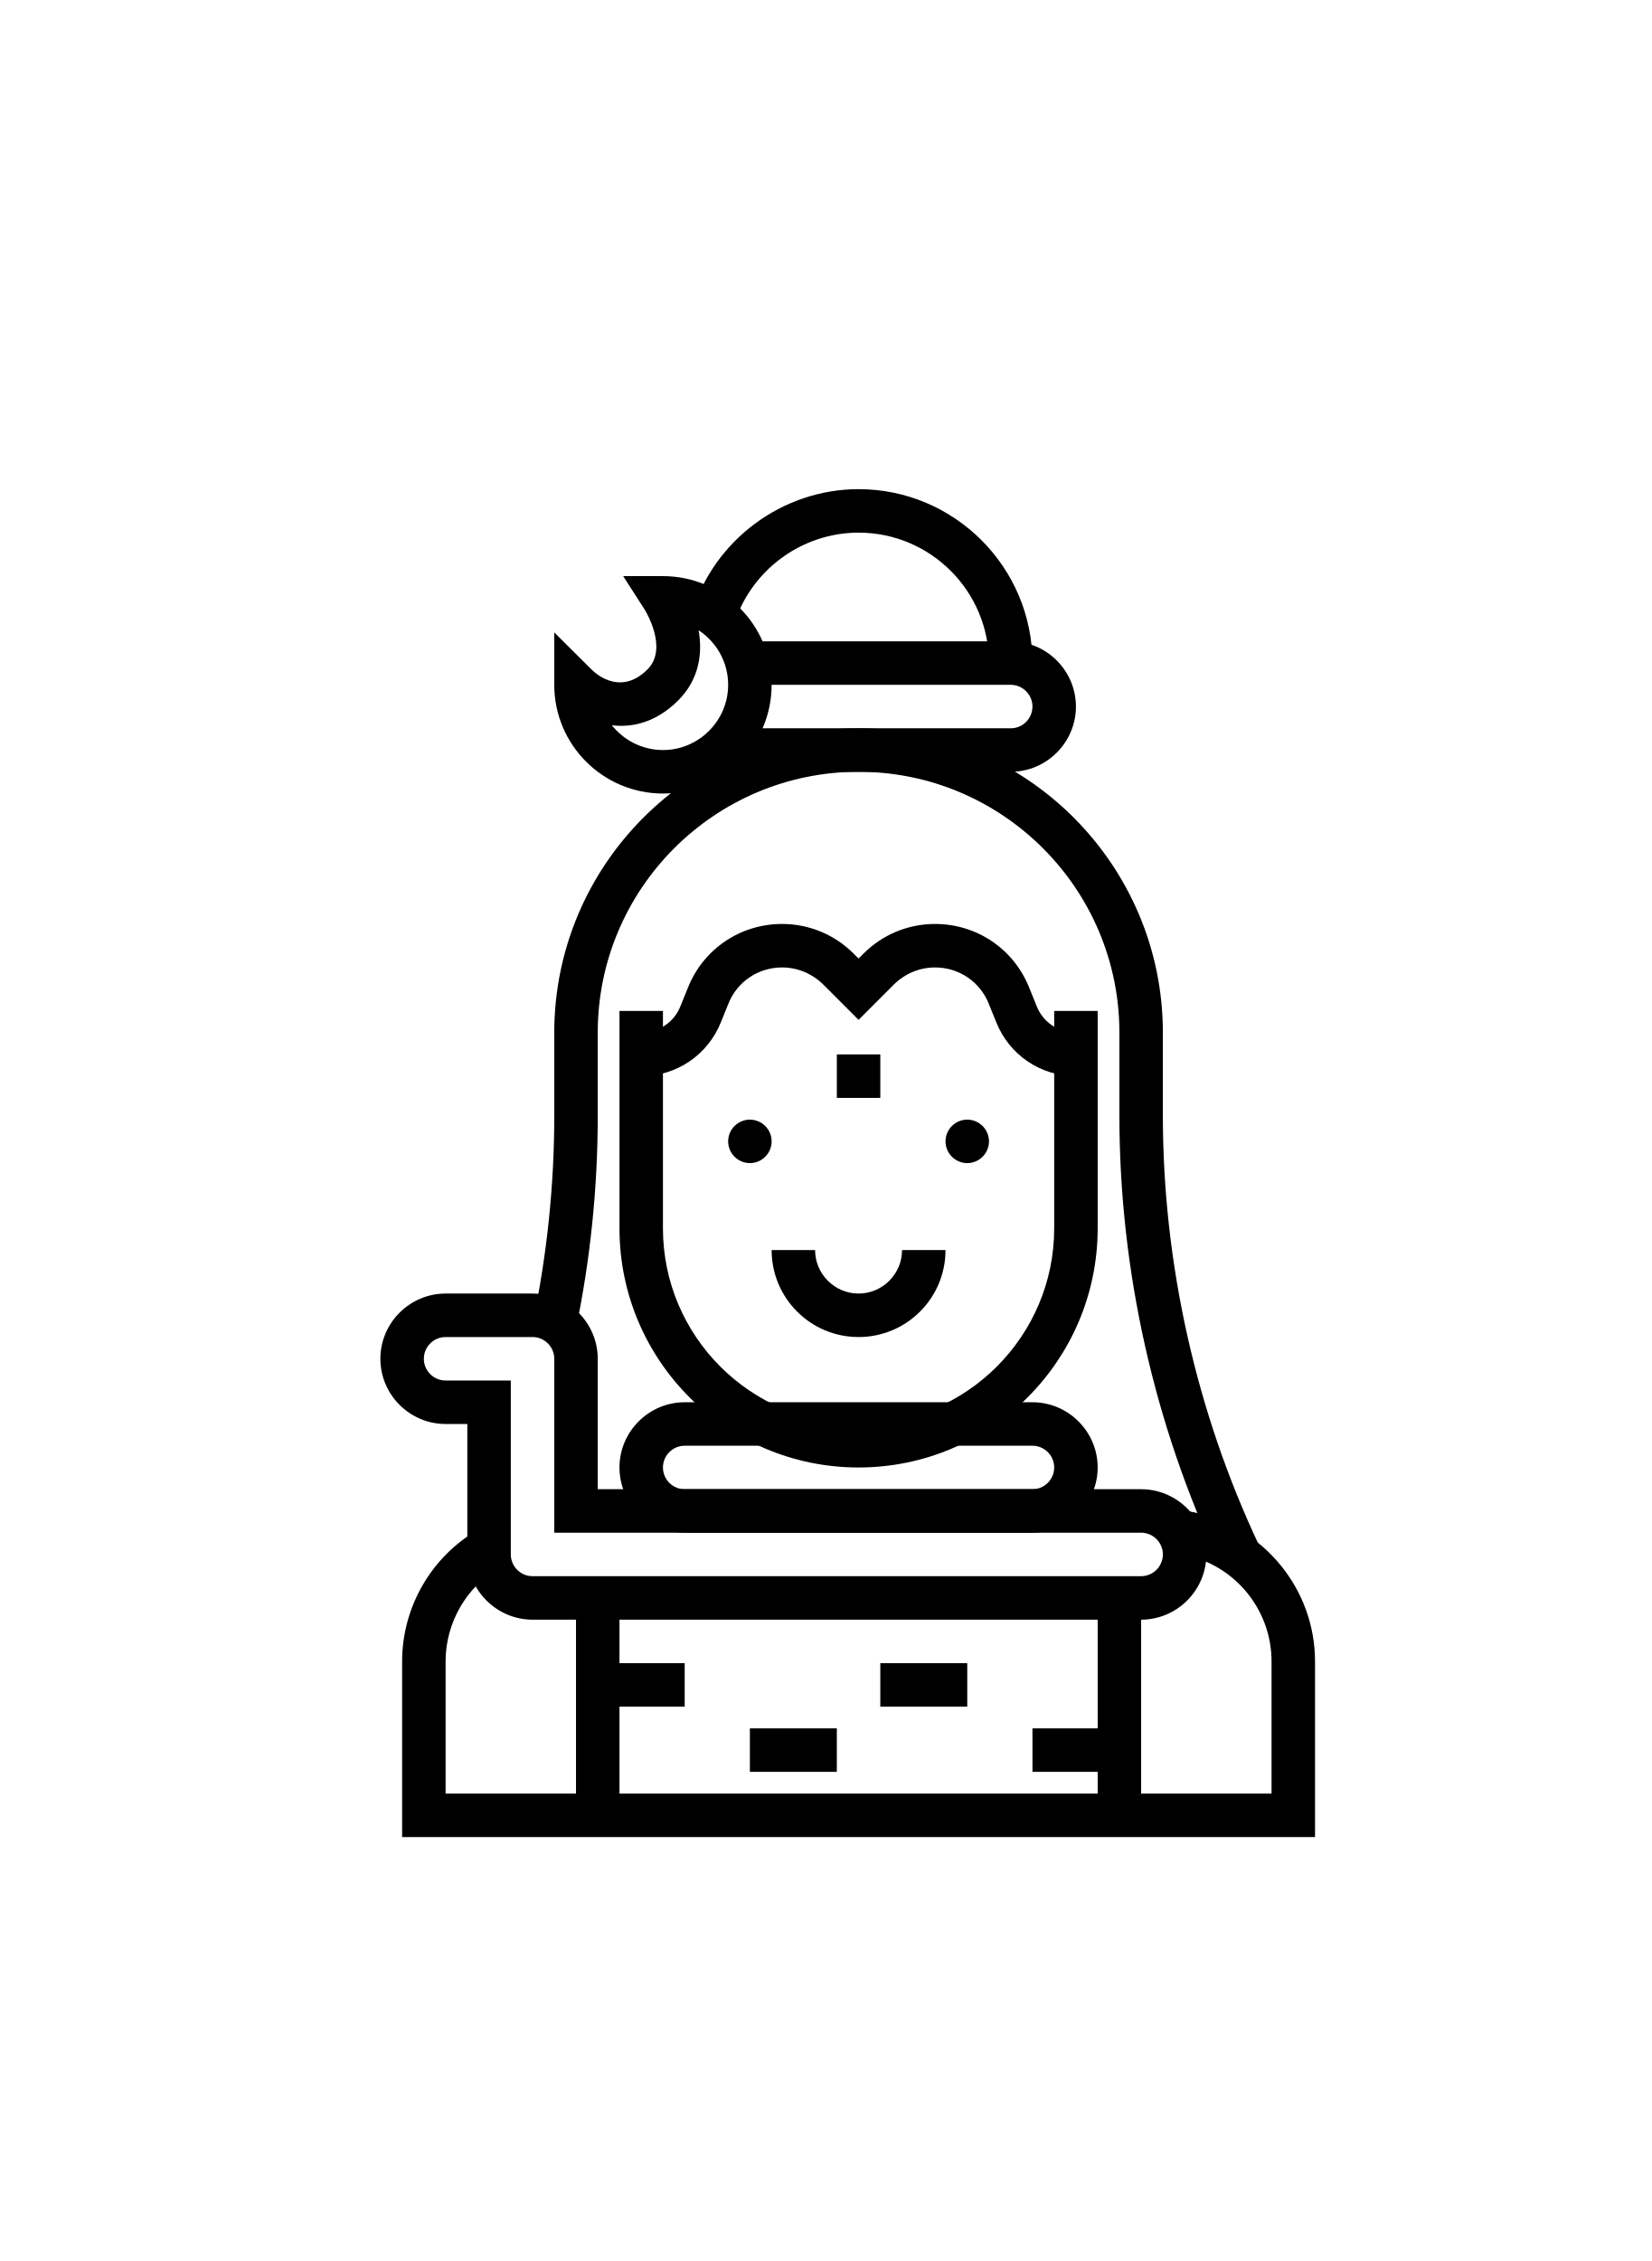
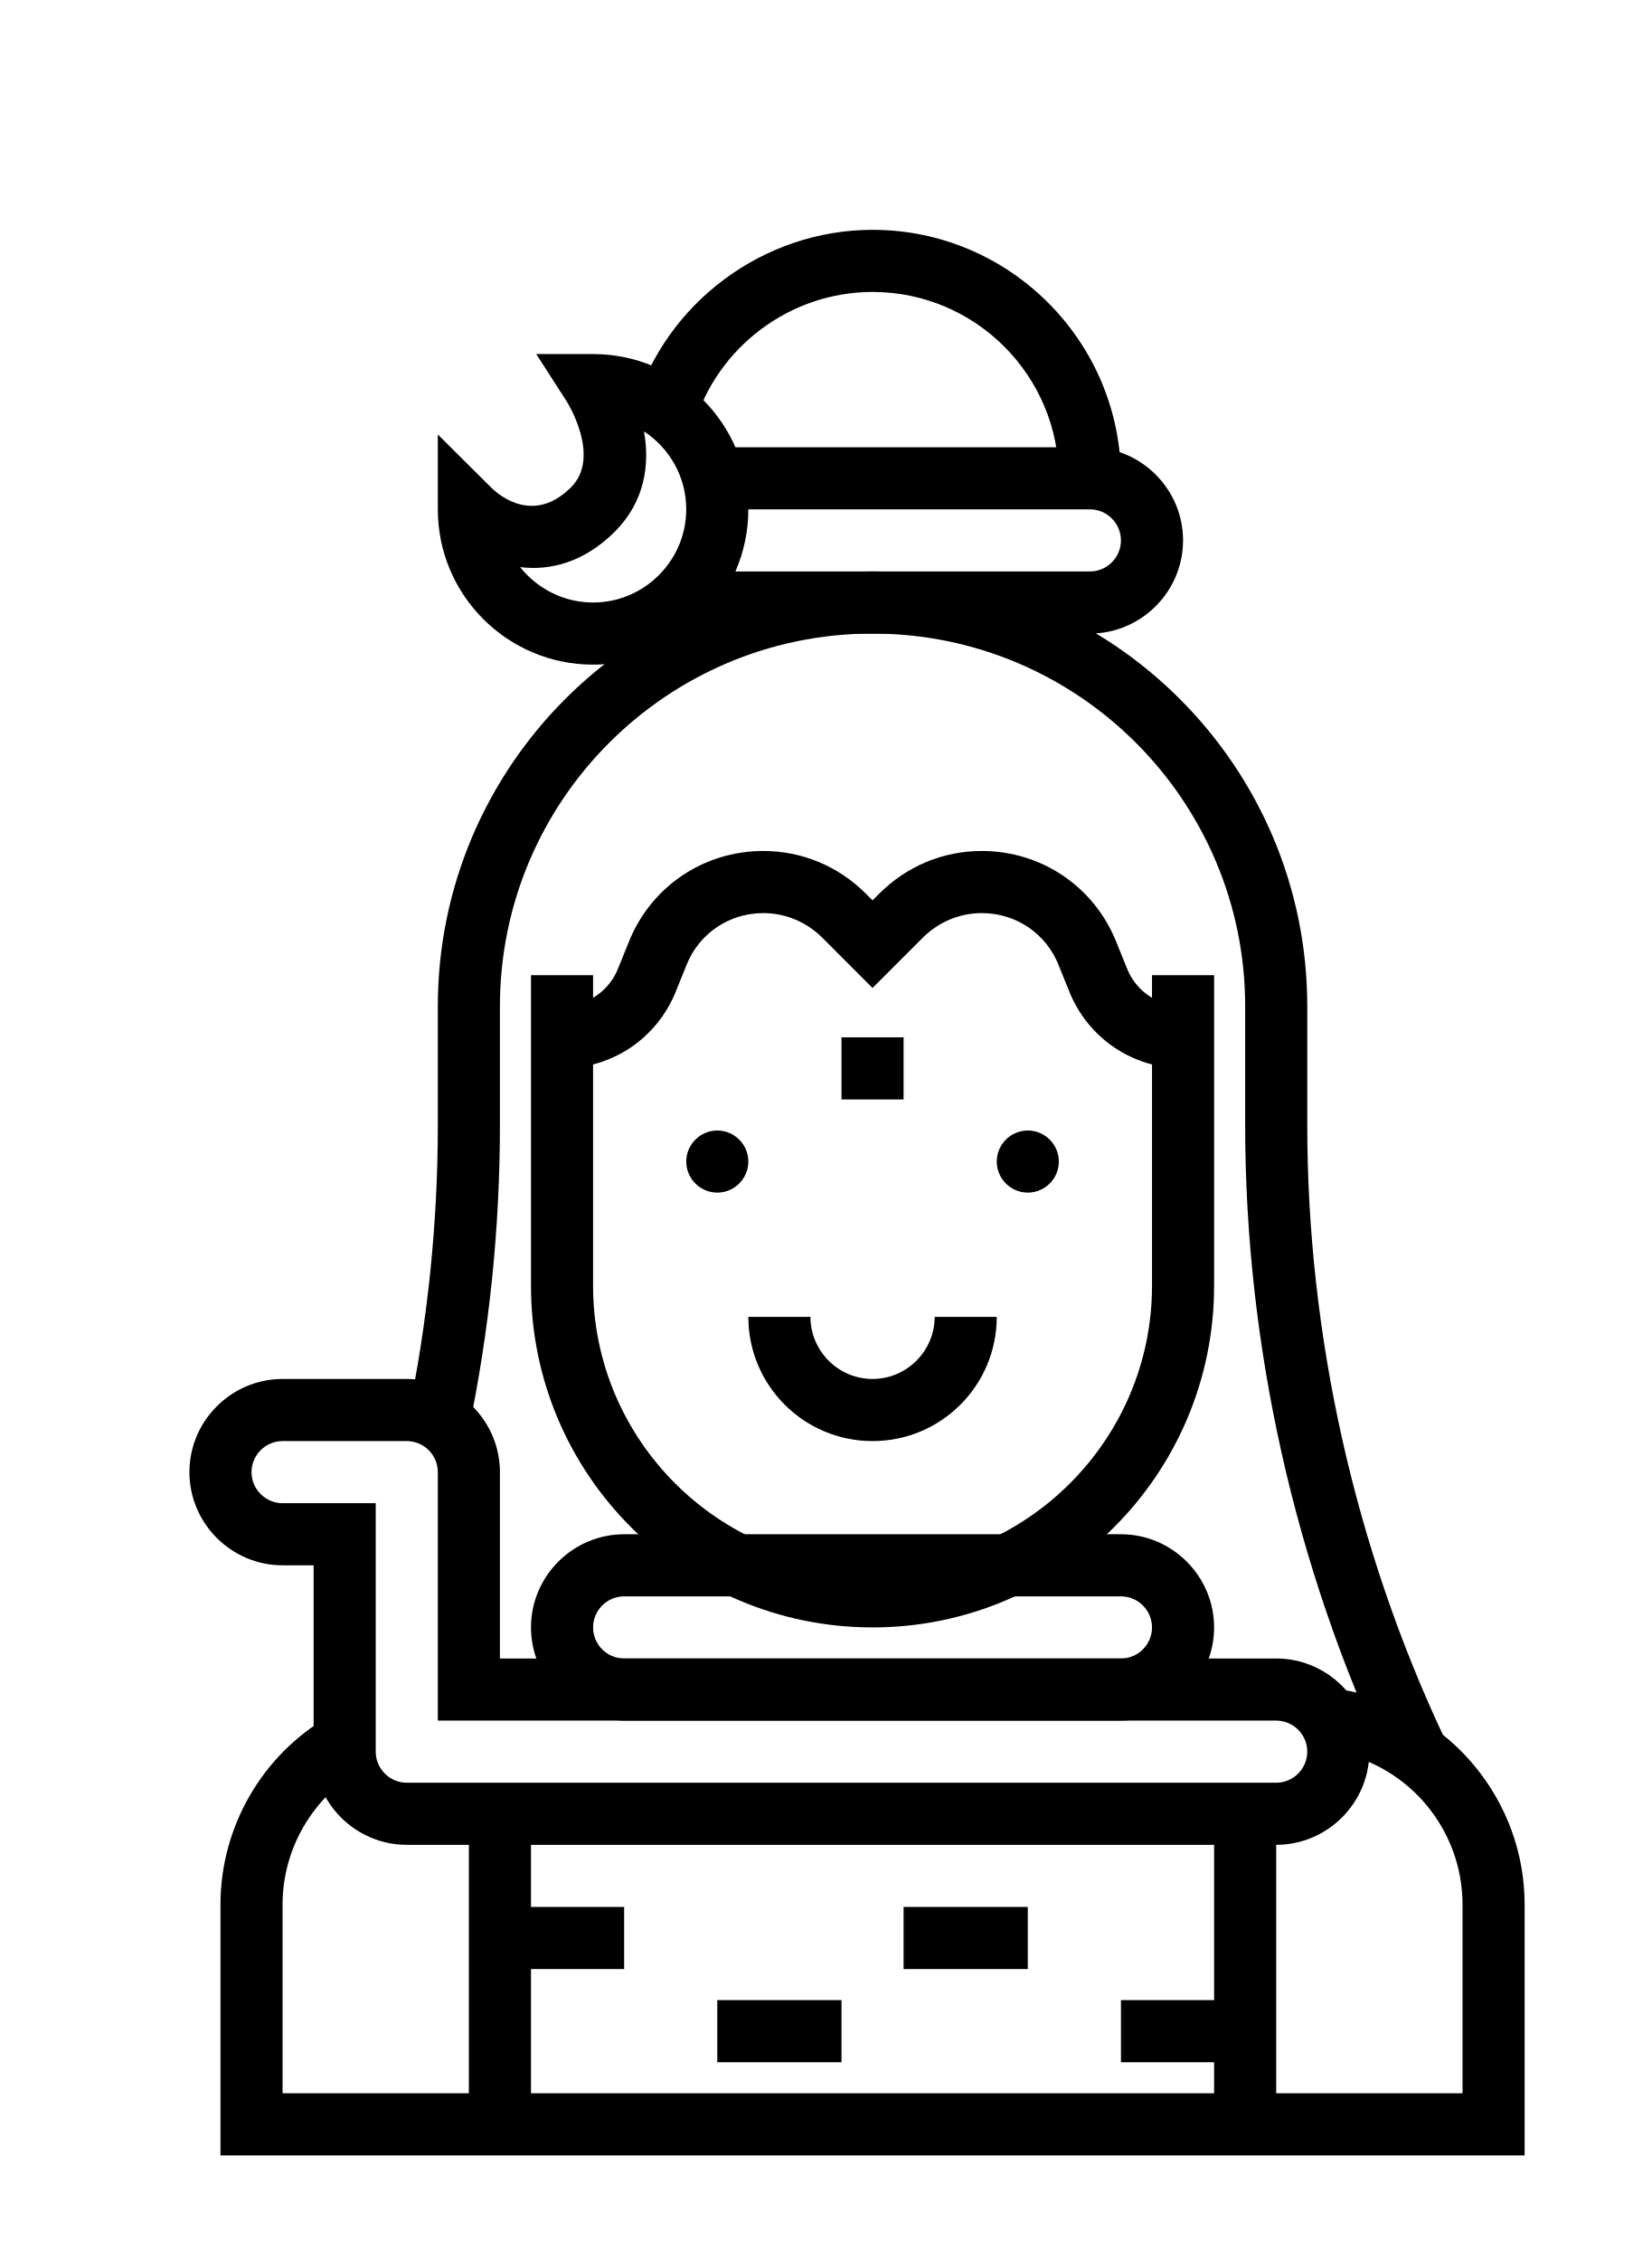
- <svg xmlns="http://www.w3.org/2000/svg" version="1.2" viewBox="409 95 76 104" width="76" height="104">
+ <svg xmlns="http://www.w3.org/2000/svg" version="1.2" viewBox="420.4 110.45 53.2 72.1" width="76" height="104">
  <style>
		.s0 { fill: #000000 } 
	</style>
  <g id="Layer 1">
    <g id="&lt;Group&gt;">
      <g id="&lt;Group&gt;">
        <path id="&lt;Path&gt;" class="s0" d="m448.5 162.5c-6.07 0-11-4.93-11-11v-10h2v10c0 4.96 4.04 9 9 9 4.96 0 9-4.04 9-9v-10h2v10c0 6.07-4.93 11-11 11z" />
      </g>
      <g id="&lt;Group&gt;">
        <path id="&lt;Path&gt;" class="s0" d="m458.5 144.5c-1.63 0-3.07-0.98-3.67-2.49l-0.34-0.84c-0.4-1.01-1.37-1.67-2.47-1.67-0.71 0-1.38 0.28-1.89 0.78l-1.63 1.63-1.63-1.63c-0.51-0.5-1.18-0.78-1.89-0.78-1.1 0-2.07 0.66-2.47 1.67l-0.34 0.84c-0.6 1.51-2.04 2.49-3.67 2.49v-2c0.8 0 1.52-0.48 1.81-1.23l0.34-0.84c0.71-1.78 2.41-2.93 4.33-2.93 1.25 0 2.42 0.49 3.3 1.37l0.22 0.22 0.22-0.22c0.88-0.88 2.05-1.37 3.3-1.37 1.92 0 3.62 1.15 4.33 2.93l0.34 0.84c0.29 0.75 1.01 1.23 1.81 1.23z" />
      </g>
      <g id="&lt;Group&gt;">
        <path id="&lt;Path&gt;" class="s0" d="m449.5 145.5h-2v-2h2z" />
      </g>
      <g id="&lt;Group&gt;">
        <path id="&lt;Path&gt;" class="s0" d="m454.5 147.5c0 0.55-0.45 1-1 1-0.55 0-1-0.45-1-1 0-0.55 0.45-1 1-1 0.55 0 1 0.45 1 1z" />
      </g>
      <g id="&lt;Group&gt;">
        <path id="&lt;Path&gt;" class="s0" d="m444.5 147.5c0 0.55-0.45 1-1 1-0.55 0-1-0.45-1-1 0-0.55 0.45-1 1-1 0.55 0 1 0.45 1 1z" />
      </g>
      <g id="&lt;Group&gt;">
        <path id="&lt;Path&gt;" class="s0" d="m448.5 156.5c-2.21 0-4-1.79-4-4h2c0 1.1 0.9 2 2 2 1.1 0 2-0.9 2-2h2c0 2.21-1.79 4-4 4z" />
      </g>
      <g id="&lt;Group&gt;">
        <path id="&lt;Path&gt;" class="s0" d="m455.5 130.5h-13v-2h13c0.55 0 1-0.45 1-1 0-0.55-0.45-1-1-1h-12v-2h12c1.65 0 3 1.35 3 3 0 1.65-1.35 3-3 3z" />
      </g>
      <g id="&lt;Group&gt;">
        <path id="&lt;Compound Path&gt;" class="s0" d="m456.5 165.5h-16c-1.65 0-3-1.35-3-3 0-1.65 1.35-3 3-3h16c1.65 0 3 1.35 3 3 0 1.65-1.35 3-3 3zm-16-4c-0.55 0-1 0.45-1 1 0 0.55 0.45 1 1 1h16c0.55 0 1-0.45 1-1 0-0.55-0.45-1-1-1z" />
      </g>
      <g id="&lt;Group&gt;">
        <path id="&lt;Compound Path&gt;" class="s0" d="m461.5 169.5h-28c-1.65 0-3-1.35-3-3v-6h-1c-1.65 0-3-1.35-3-3 0-1.65 1.35-3 3-3h4c1.65 0 3 1.35 3 3v6h25c1.65 0 3 1.35 3 3 0 1.65-1.35 3-3 3zm-32-13c-0.55 0-1 0.45-1 1 0 0.55 0.45 1 1 1h3v8c0 0.55 0.45 1 1 1h28c0.55 0 1-0.45 1-1 0-0.55-0.45-1-1-1h-27v-8c0-0.55-0.45-1-1-1z" />
      </g>
      <g id="&lt;Group&gt;">
        <path id="&lt;Path&gt;" class="s0" d="m469.5 179.5h-42v-8.08c0-2.49 1.34-4.82 3.5-6.06l1 1.73c-1.54 0.89-2.5 2.55-2.5 4.33v6.08h38v-6.08c0-2.38-1.69-4.44-4.02-4.9l-0.18-0.04 0.4-1.96 0.17 0.03c3.26 0.66 5.63 3.54 5.63 6.87z" />
      </g>
      <g id="&lt;Group&gt;">
        <path id="&lt;Path&gt;" class="s0" d="m461.5 178.5h-2v-10h2z" />
      </g>
      <g id="&lt;Group&gt;">
        <path id="&lt;Path&gt;" class="s0" d="m437.5 178.5h-2v-10h2z" />
      </g>
      <g id="&lt;Group&gt;">
        <path id="&lt;Path&gt;" class="s0" d="m465.11 166.93c-3.02-6.41-4.61-13.53-4.61-20.61v-3.82c0-6.62-5.38-12-12-12-6.62 0-12 5.38-12 12v3.82c0 3.32-0.34 6.64-1.02 9.88l-1.96-0.41c0.65-3.1 0.98-6.29 0.98-9.47v-3.82c0-7.72 6.28-14 14-14 7.72 0 14 6.28 14 14v3.82c0 6.78 1.53 13.62 4.42 19.75z" />
      </g>
      <g id="&lt;Group&gt;">
        <path id="&lt;Path&gt;" class="s0" d="m456.5 125.5h-2c0-3.31-2.69-6-6-6-2.64 0-5 1.76-5.75 4.29l-1.92-0.58c1-3.36 4.16-5.71 7.67-5.71 4.41 0 8 3.59 8 8z" />
      </g>
      <g id="&lt;Group&gt;">
        <path id="&lt;Path&gt;" class="s0" d="m440.5 173.5h-4v-2h4z" />
      </g>
      <g id="&lt;Group&gt;">
        <path id="&lt;Path&gt;" class="s0" d="m447.5 176.5h-4v-2h4z" />
      </g>
      <g id="&lt;Group&gt;">
        <path id="&lt;Path&gt;" class="s0" d="m453.5 173.5h-4v-2h4z" />
      </g>
      <g id="&lt;Group&gt;">
        <path id="&lt;Path&gt;" class="s0" d="m460.5 176.5h-4v-2h4z" />
      </g>
      <g id="&lt;Group&gt;">
        <path id="&lt;Compound Path&gt;" class="s0" d="m439.5 131.5c-2.76 0-5-2.24-5-5v-2.41l1.71 1.7c0.3 0.3 1.4 1.18 2.58 0 0.98-0.98-0.12-2.73-0.13-2.75l-0.99-1.54h1.83c2.76 0 5 2.24 5 5 0 2.76-2.24 5-5 5zm-2.35-3.14c0.55 0.69 1.4 1.14 2.35 1.14 1.65 0 3-1.35 3-3 0-1.05-0.54-1.97-1.36-2.51 0.19 1.06 0.03 2.25-0.93 3.22-1 1-2.09 1.27-3.06 1.15z" />
      </g>
    </g>
  </g>
</svg>
